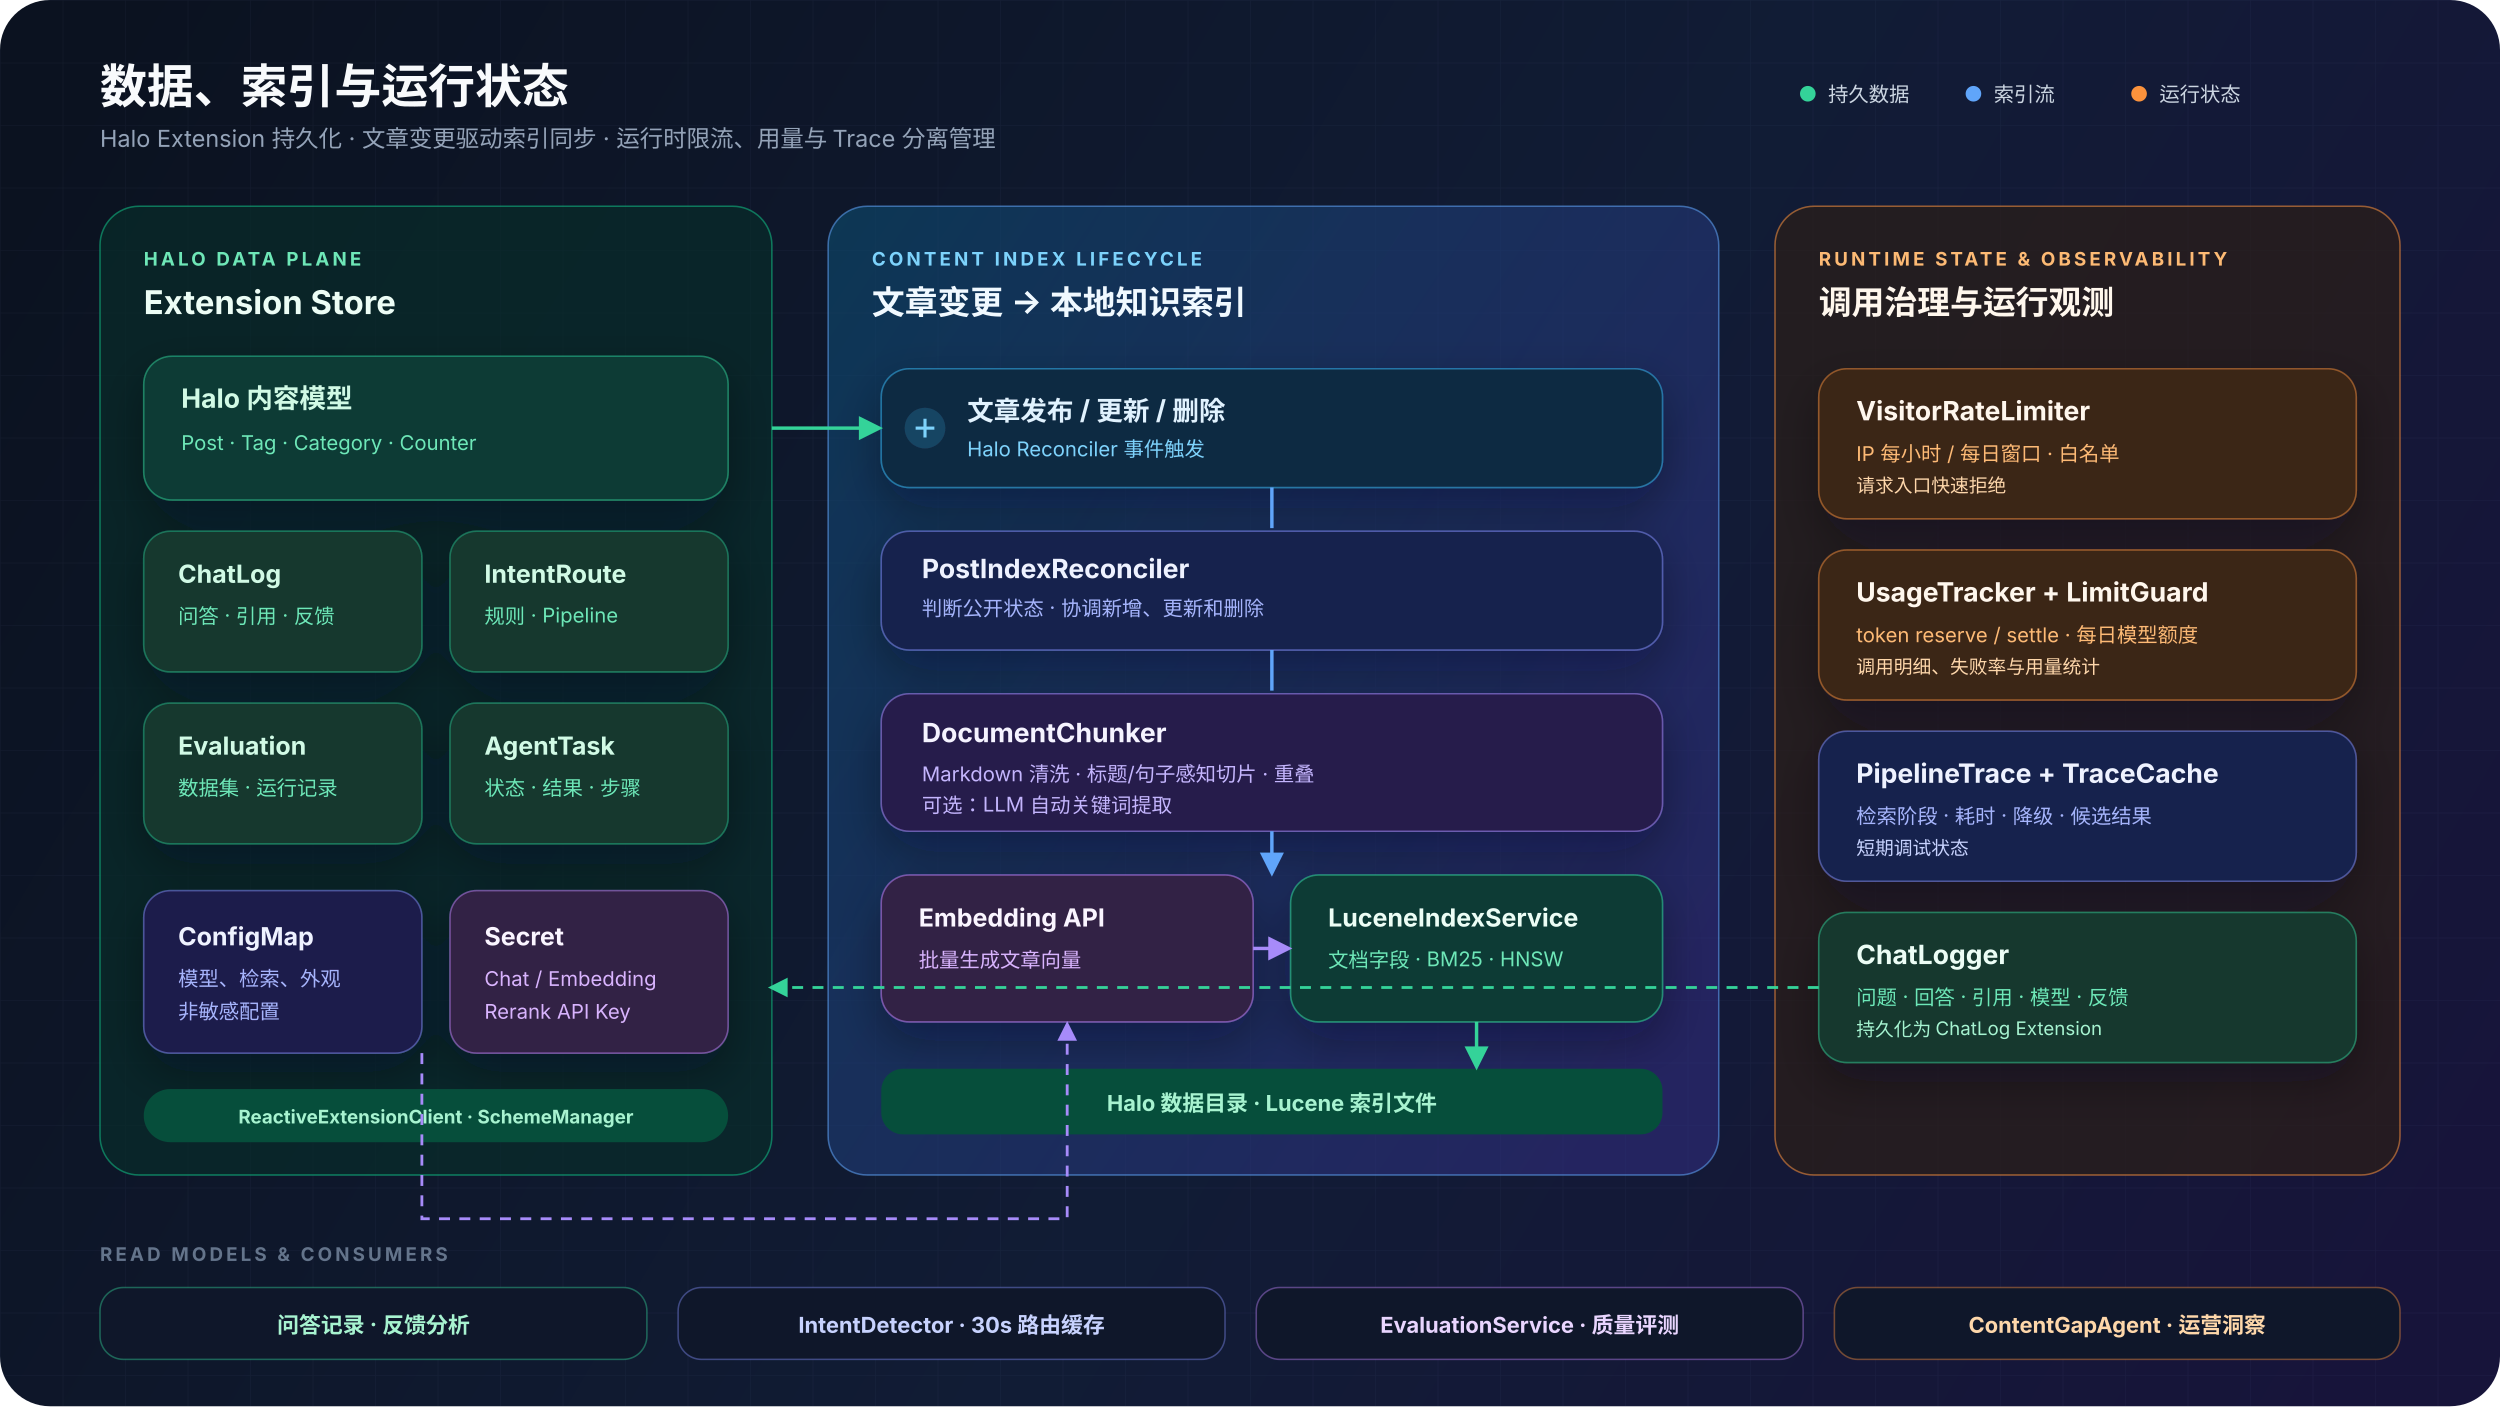
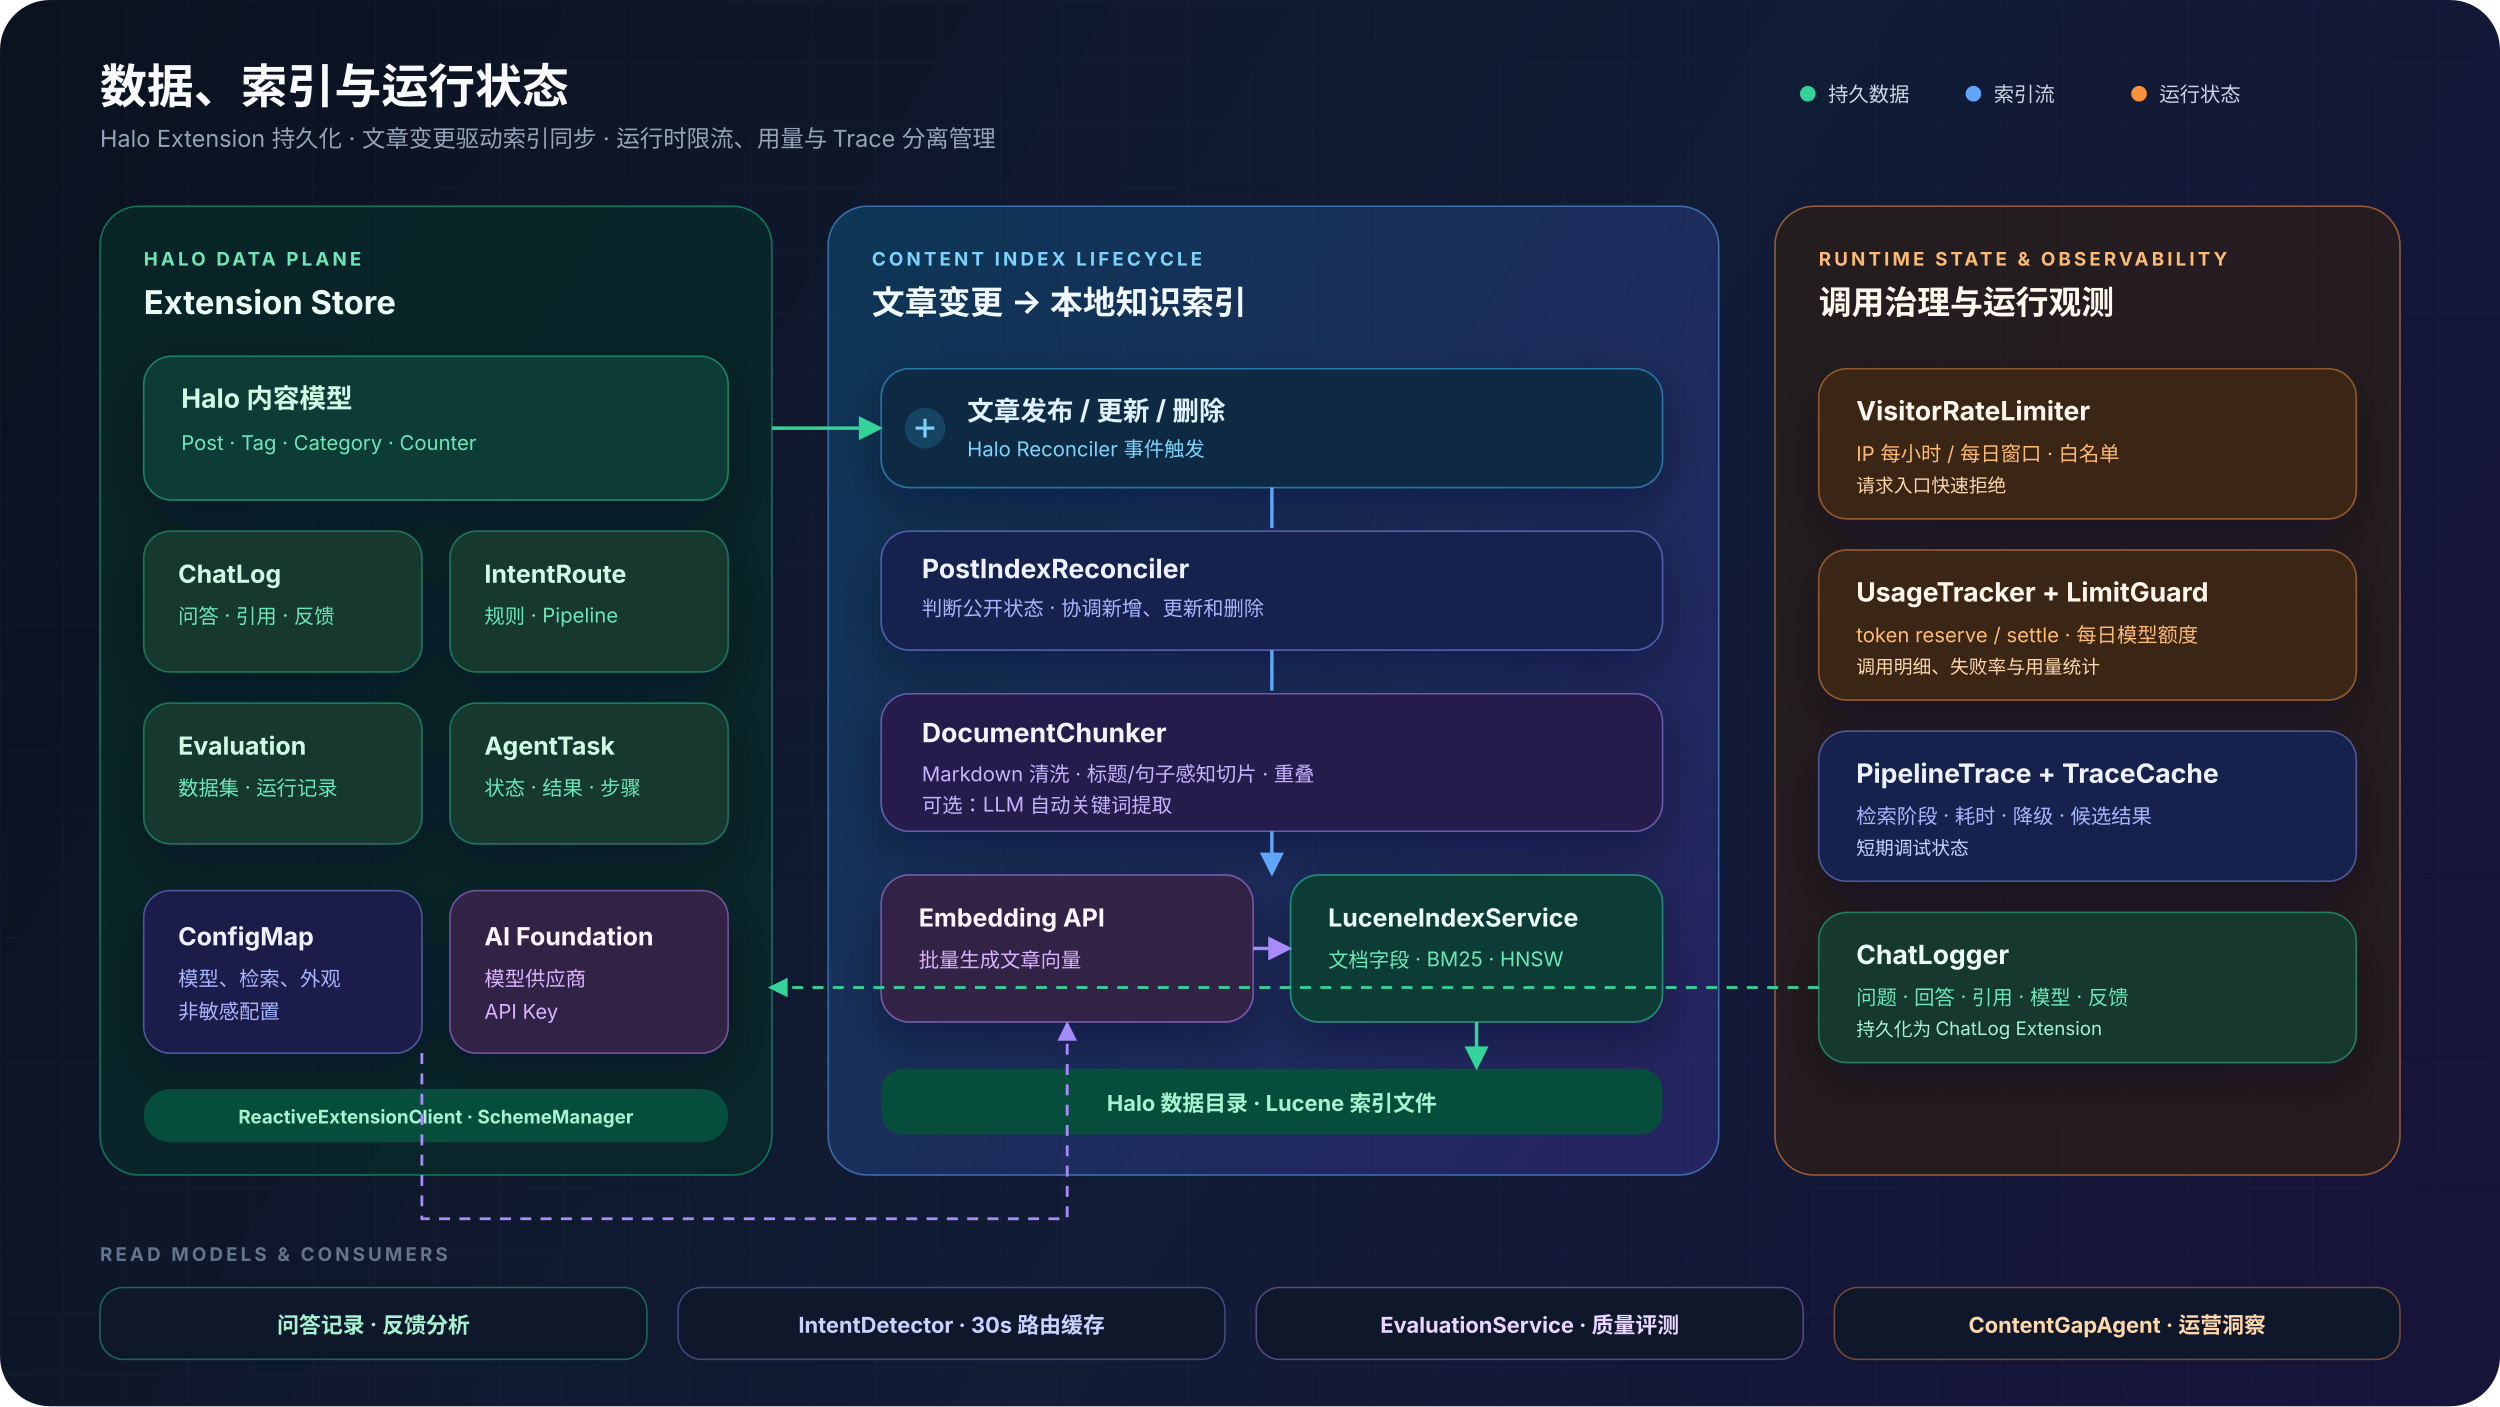
<svg xmlns="http://www.w3.org/2000/svg" width="1600" height="900" viewBox="0 0 1600 900" fill="none">
  <defs>
    <linearGradient id="bg" x1="70" y1="20" x2="1530" y2="880" gradientUnits="userSpaceOnUse">
      <stop stop-color="#0B1220" />
      <stop offset=".55" stop-color="#111C35" />
      <stop offset="1" stop-color="#17143A" />
    </linearGradient>
    <linearGradient id="sync" x1="455" y1="250" x2="1050" y2="650" gradientUnits="userSpaceOnUse">
      <stop stop-color="#0C4A6E" stop-opacity=".62" />
      <stop offset="1" stop-color="#312E81" stop-opacity=".55" />
    </linearGradient>
    <pattern id="grid" width="40" height="40" patternUnits="userSpaceOnUse">
      <path d="M40 0H0V40" stroke="#C7D2FE" stroke-opacity=".04" />
    </pattern>
    <filter id="shadow" x="-25%" y="-35%" width="150%" height="180%">
      <feDropShadow dx="0" dy="12" stdDeviation="15" flood-color="#020617" flood-opacity=".35" />
    </filter>
    <marker id="green" viewBox="0 0 10 10" refX="8" refY="5" markerWidth="7" markerHeight="7" orient="auto">
      <path d="M0 0L10 5L0 10Z" fill="#34D399" />
    </marker>
    <marker id="blue" viewBox="0 0 10 10" refX="8" refY="5" markerWidth="7" markerHeight="7" orient="auto">
      <path d="M0 0L10 5L0 10Z" fill="#60A5FA" />
    </marker>
    <marker id="purple" viewBox="0 0 10 10" refX="8" refY="5" markerWidth="7" markerHeight="7" orient="auto">
      <path d="M0 0L10 5L0 10Z" fill="#A78BFA" />
    </marker>
    <marker id="orange" viewBox="0 0 10 10" refX="8" refY="5" markerWidth="7" markerHeight="7" orient="auto">
      <path d="M0 0L10 5L0 10Z" fill="#FB923C" />
    </marker>
  </defs>
  <rect width="1600" height="900" rx="32" fill="url(#bg)" />
  <rect width="1600" height="900" rx="32" fill="url(#grid)" />
  <text x="64" y="66" fill="#F8FAFC" font-family="Inter, PingFang SC, sans-serif" font-size="30" font-weight="760">数据、索引与运行状态</text>
  <text x="64" y="94" fill="#94A3B8" font-family="Inter, PingFang SC, sans-serif" font-size="15">Halo Extension 持久化 · 文章变更驱动索引同步 · 运行时限流、用量与 Trace 分离管理</text>
  <g transform="translate(1152 55)" font-family="Inter, PingFang SC, sans-serif">
    <circle cx="5" cy="5" r="5" fill="#34D399" />
    <text x="18" y="10" fill="#CBD5E1" font-size="13">持久数据</text>
    <circle cx="111" cy="5" r="5" fill="#60A5FA" />
    <text x="124" y="10" fill="#CBD5E1" font-size="13">索引流</text>
    <circle cx="217" cy="5" r="5" fill="#FB923C" />
    <text x="230" y="10" fill="#CBD5E1" font-size="13">运行状态</text>
  </g>
  <rect x="64" y="132" width="430" height="620" rx="25" fill="#082C2A" fill-opacity=".68" stroke="#10B981" stroke-opacity=".58" />
  <text x="92" y="170" fill="#6EE7B7" font-family="Inter, PingFang SC, sans-serif" font-size="12" font-weight="750" letter-spacing="2">HALO DATA PLANE</text>
  <text x="92" y="201" fill="#ECFDF5" font-family="Inter, PingFang SC, sans-serif" font-size="21" font-weight="750">Extension Store</text>
  <g font-family="Inter, PingFang SC, sans-serif" filter="url(#shadow)">
    <rect x="92" y="228" width="374" height="92" rx="18" fill="#0B3B36" stroke="#34D399" stroke-opacity=".5" />
    <text x="116" y="261" fill="#D1FAE5" font-size="17" font-weight="700">Halo 内容模型</text>
    <text x="116" y="288" fill="#6EE7B7" font-size="13">Post · Tag · Category · Counter</text>
    <rect x="92" y="340" width="178" height="90" rx="17" fill="#12372E" stroke="#34D399" stroke-opacity=".42" />
    <text x="114" y="373" fill="#D1FAE5" font-size="16" font-weight="700">ChatLog</text>
    <text x="114" y="399" fill="#6EE7B7" font-size="13">问答 · 引用 · 反馈</text>
    <rect x="288" y="340" width="178" height="90" rx="17" fill="#12372E" stroke="#34D399" stroke-opacity=".42" />
    <text x="310" y="373" fill="#D1FAE5" font-size="16" font-weight="700">IntentRoute</text>
    <text x="310" y="399" fill="#6EE7B7" font-size="13">规则 · Pipeline</text>
    <rect x="92" y="450" width="178" height="90" rx="17" fill="#12372E" stroke="#34D399" stroke-opacity=".42" />
    <text x="114" y="483" fill="#D1FAE5" font-size="16" font-weight="700">Evaluation</text>
    <text x="114" y="509" fill="#6EE7B7" font-size="13">数据集 · 运行记录</text>
    <rect x="288" y="450" width="178" height="90" rx="17" fill="#12372E" stroke="#34D399" stroke-opacity=".42" />
    <text x="310" y="483" fill="#D1FAE5" font-size="16" font-weight="700">AgentTask</text>
    <text x="310" y="509" fill="#6EE7B7" font-size="13">状态 · 结果 · 步骤</text>
    <rect x="92" y="570" width="178" height="104" rx="17" fill="#1E1B4B" stroke="#818CF8" stroke-opacity=".5" />
    <text x="114" y="605" fill="#EEF2FF" font-size="16" font-weight="700">ConfigMap</text>
    <text x="114" y="631" fill="#A5B4FC" font-size="13">模型、检索、外观</text>
    <text x="114" y="652" fill="#A5B4FC" font-size="13">非敏感配置</text>
    <rect x="288" y="570" width="178" height="104" rx="17" fill="#332044" stroke="#C084FC" stroke-opacity=".5" />
-     <text x="310" y="605" fill="#FAF5FF" font-size="16" font-weight="700">Secret</text>
-     <text x="310" y="631" fill="#D8B4FE" font-size="13">Chat / Embedding</text>
-     <text x="310" y="652" fill="#D8B4FE" font-size="13">Rerank API Key</text>
+     <text x="310" y="605" fill="#FAF5FF" font-size="16" font-weight="700">AI Foundation</text>
+     <text x="310" y="631" fill="#D8B4FE" font-size="13">模型供应商</text>
+     <text x="310" y="652" fill="#D8B4FE" font-size="13">API Key</text>
  </g>
  <rect x="92" y="697" width="374" height="34" rx="17" fill="#064E3B" />
  <text x="279" y="719" text-anchor="middle" fill="#A7F3D0" font-family="Inter, PingFang SC, sans-serif" font-size="12" font-weight="700">ReactiveExtensionClient · SchemeManager</text>
  <rect x="530" y="132" width="570" height="620" rx="25" fill="url(#sync)" stroke="#60A5FA" stroke-opacity=".55" />
  <text x="558" y="170" fill="#7DD3FC" font-family="Inter, PingFang SC, sans-serif" font-size="12" font-weight="750" letter-spacing="2">CONTENT INDEX LIFECYCLE</text>
  <text x="558" y="201" fill="#F0F9FF" font-family="Inter, PingFang SC, sans-serif" font-size="21" font-weight="750">文章变更 → 本地知识索引</text>
  <g font-family="Inter, PingFang SC, sans-serif" filter="url(#shadow)">
    <rect x="564" y="236" width="500" height="76" rx="18" fill="#102A43" stroke="#38BDF8" stroke-opacity=".5" />
    <circle cx="592" cy="274" r="13" fill="#38BDF8" fill-opacity=".18" />
    <path d="M586 274h12M592 268v12" stroke="#7DD3FC" stroke-width="2" />
    <text x="619" y="269" fill="#E0F2FE" font-size="17" font-weight="700">文章发布 / 更新 / 删除</text>
    <text x="619" y="292" fill="#7DD3FC" font-size="13">Halo Reconciler 事件触发</text>
    <rect x="564" y="340" width="500" height="76" rx="18" fill="#17234D" stroke="#818CF8" stroke-opacity=".52" />
    <text x="590" y="370" fill="#EEF2FF" font-size="17" font-weight="700">PostIndexReconciler</text>
    <text x="590" y="394" fill="#A5B4FC" font-size="13">判断公开状态 · 协调新增、更新和删除</text>
    <rect x="564" y="444" width="500" height="88" rx="18" fill="#251B4B" stroke="#A78BFA" stroke-opacity=".52" />
    <text x="590" y="475" fill="#F5F3FF" font-size="17" font-weight="700">DocumentChunker</text>
    <text x="590" y="500" fill="#C4B5FD" font-size="13">Markdown 清洗 · 标题/句子感知切片 · 重叠</text>
    <text x="590" y="520" fill="#C4B5FD" font-size="13">可选：LLM 自动关键词提取</text>
    <rect x="564" y="560" width="238" height="94" rx="18" fill="#332044" stroke="#C084FC" stroke-opacity=".52" />
    <text x="588" y="593" fill="#FAF5FF" font-size="16" font-weight="700">Embedding API</text>
    <text x="588" y="619" fill="#D8B4FE" font-size="13">批量生成文章向量</text>
    <rect x="826" y="560" width="238" height="94" rx="18" fill="#0B3B36" stroke="#34D399" stroke-opacity=".55" />
    <text x="850" y="593" fill="#ECFDF5" font-size="16" font-weight="700">LuceneIndexService</text>
    <text x="850" y="619" fill="#6EE7B7" font-size="13">文档字段 · BM25 · HNSW</text>
  </g>
  <path d="M814 312V338M814 416V442M814 532V558" stroke="#60A5FA" stroke-width="2.2" marker-end="url(#blue)" />
  <path d="M802 607H824" stroke="#A78BFA" stroke-width="2.2" marker-end="url(#purple)" />
  <rect x="564" y="684" width="500" height="42" rx="14" fill="#064E3B" />
  <text x="814" y="711" text-anchor="middle" fill="#A7F3D0" font-family="Inter, PingFang SC, sans-serif" font-size="14" font-weight="700">Halo 数据目录 · Lucene 索引文件</text>
  <path d="M945 654V682" stroke="#34D399" stroke-width="2.2" marker-end="url(#green)" />
  <path d="M494 274H562" stroke="#34D399" stroke-width="2.2" marker-end="url(#green)" />
  <path d="M270 674V780H683V656" stroke="#A78BFA" stroke-width="1.8" stroke-dasharray="7 6" marker-end="url(#purple)" />
  <rect x="1136" y="132" width="400" height="620" rx="25" fill="#2B1E18" fill-opacity=".7" stroke="#FB923C" stroke-opacity=".55" />
  <text x="1164" y="170" fill="#FDBA74" font-family="Inter, PingFang SC, sans-serif" font-size="12" font-weight="750" letter-spacing="2">RUNTIME STATE &amp; OBSERVABILITY</text>
  <text x="1164" y="201" fill="#FFF7ED" font-family="Inter, PingFang SC, sans-serif" font-size="21" font-weight="750">调用治理与运行观测</text>
  <g font-family="Inter, PingFang SC, sans-serif" filter="url(#shadow)">
    <rect x="1164" y="236" width="344" height="96" rx="18" fill="#3B2518" stroke="#FB923C" stroke-opacity=".48" />
    <text x="1188" y="269" fill="#FFF7ED" font-size="17" font-weight="700">VisitorRateLimiter</text>
    <text x="1188" y="295" fill="#FDBA74" font-size="13">IP 每小时 / 每日窗口 · 白名单</text>
    <text x="1188" y="315" fill="#FED7AA" font-size="12">请求入口快速拒绝</text>
    <rect x="1164" y="352" width="344" height="96" rx="18" fill="#3B2518" stroke="#FB923C" stroke-opacity=".48" />
    <text x="1188" y="385" fill="#FFF7ED" font-size="17" font-weight="700">UsageTracker + LimitGuard</text>
    <text x="1188" y="411" fill="#FDBA74" font-size="13">token reserve / settle · 每日模型额度</text>
    <text x="1188" y="431" fill="#FED7AA" font-size="12">调用明细、失败率与用量统计</text>
    <rect x="1164" y="468" width="344" height="96" rx="18" fill="#17234D" stroke="#818CF8" stroke-opacity=".5" />
    <text x="1188" y="501" fill="#EEF2FF" font-size="17" font-weight="700">PipelineTrace + TraceCache</text>
    <text x="1188" y="527" fill="#A5B4FC" font-size="13">检索阶段 · 耗时 · 降级 · 候选结果</text>
    <text x="1188" y="547" fill="#C7D2FE" font-size="12">短期调试状态</text>
    <rect x="1164" y="584" width="344" height="96" rx="18" fill="#12372E" stroke="#34D399" stroke-opacity=".48" />
    <text x="1188" y="617" fill="#ECFDF5" font-size="17" font-weight="700">ChatLogger</text>
    <text x="1188" y="643" fill="#6EE7B7" font-size="13">问题 · 回答 · 引用 · 模型 · 反馈</text>
    <text x="1188" y="663" fill="#A7F3D0" font-size="12">持久化为 ChatLog Extension</text>
  </g>
  <path d="M1164 632H494" stroke="#34D399" stroke-width="1.8" stroke-dasharray="7 6" marker-end="url(#green)" />
  <text x="64" y="807" fill="#64748B" font-family="Inter, PingFang SC, sans-serif" font-size="12" font-weight="700" letter-spacing="2">READ MODELS &amp; CONSUMERS</text>
  <g font-family="Inter, PingFang SC, sans-serif">
    <rect x="64" y="824" width="350" height="46" rx="15" fill="#0F172A" stroke="#34D399" stroke-opacity=".42" />
    <text x="239" y="853" text-anchor="middle" fill="#A7F3D0" font-size="14" font-weight="650">问答记录 · 反馈分析</text>
    <rect x="434" y="824" width="350" height="46" rx="15" fill="#0F172A" stroke="#818CF8" stroke-opacity=".42" />
    <text x="609" y="853" text-anchor="middle" fill="#C7D2FE" font-size="14" font-weight="650">IntentDetector · 30s 路由缓存</text>
    <rect x="804" y="824" width="350" height="46" rx="15" fill="#0F172A" stroke="#C084FC" stroke-opacity=".42" />
    <text x="979" y="853" text-anchor="middle" fill="#E9D5FF" font-size="14" font-weight="650">EvaluationService · 质量评测</text>
    <rect x="1174" y="824" width="362" height="46" rx="15" fill="#0F172A" stroke="#FB923C" stroke-opacity=".42" />
    <text x="1355" y="853" text-anchor="middle" fill="#FED7AA" font-size="14" font-weight="650">ContentGapAgent · 运营洞察</text>
  </g>
</svg>
